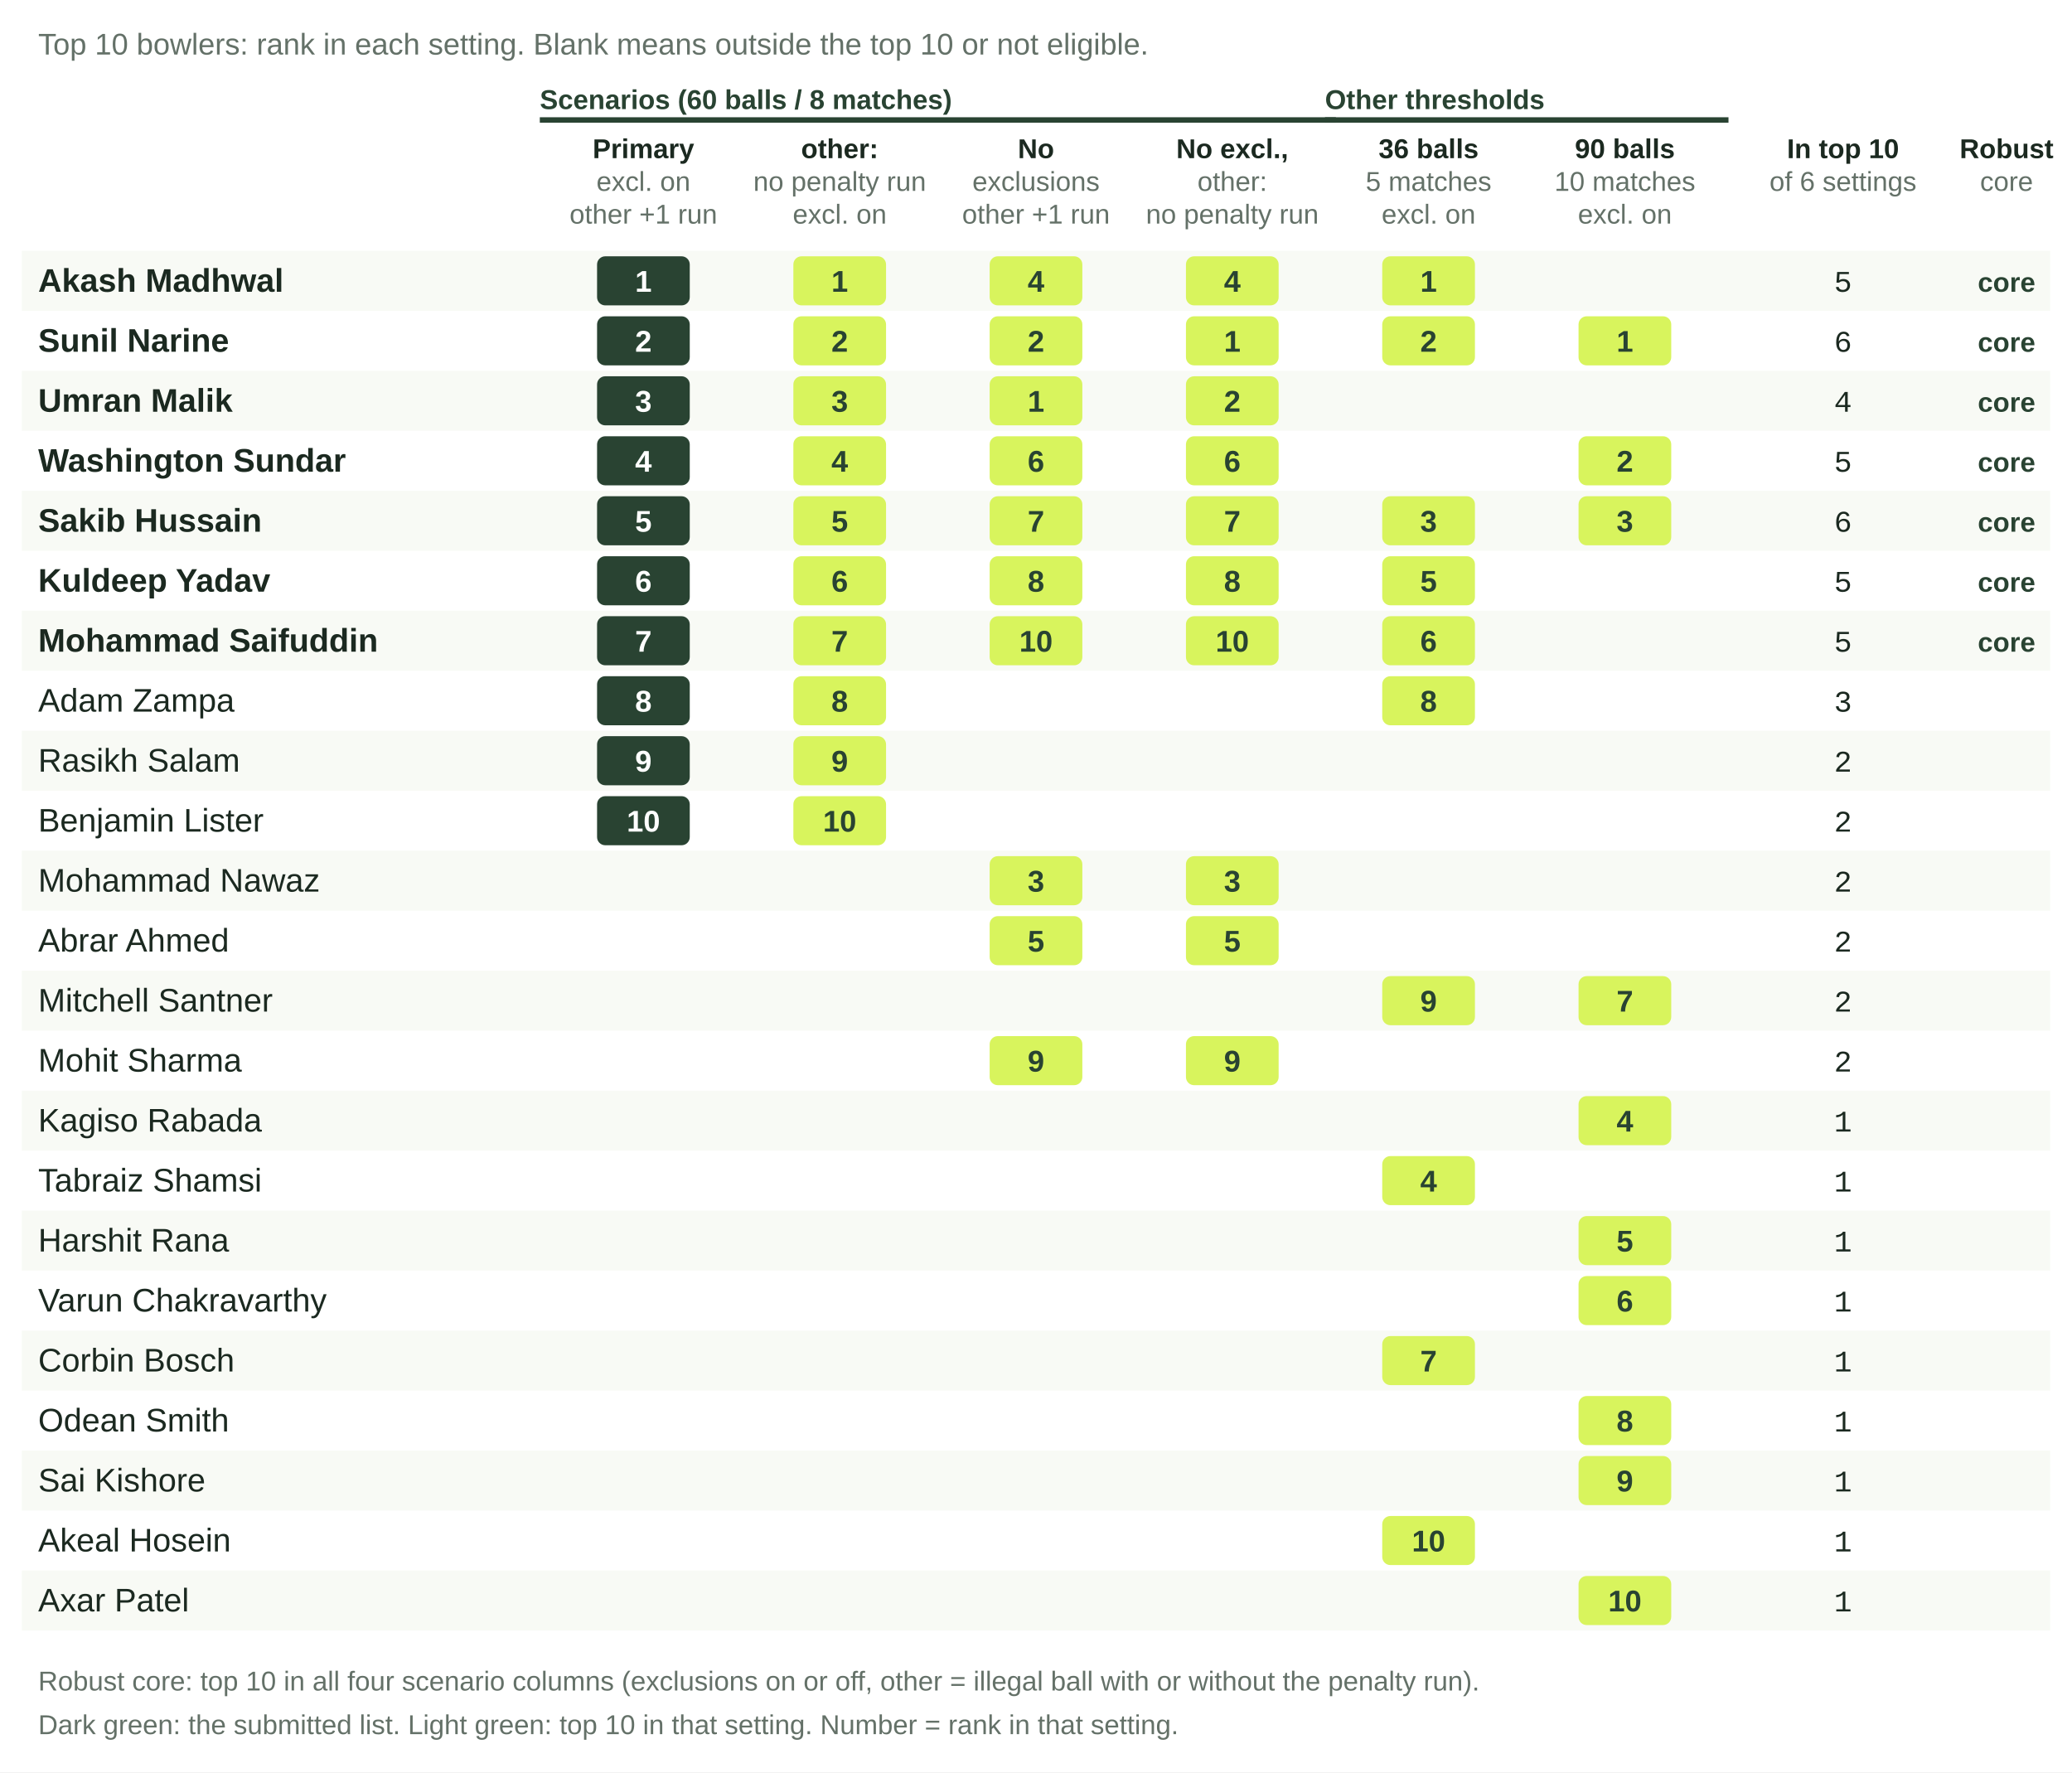
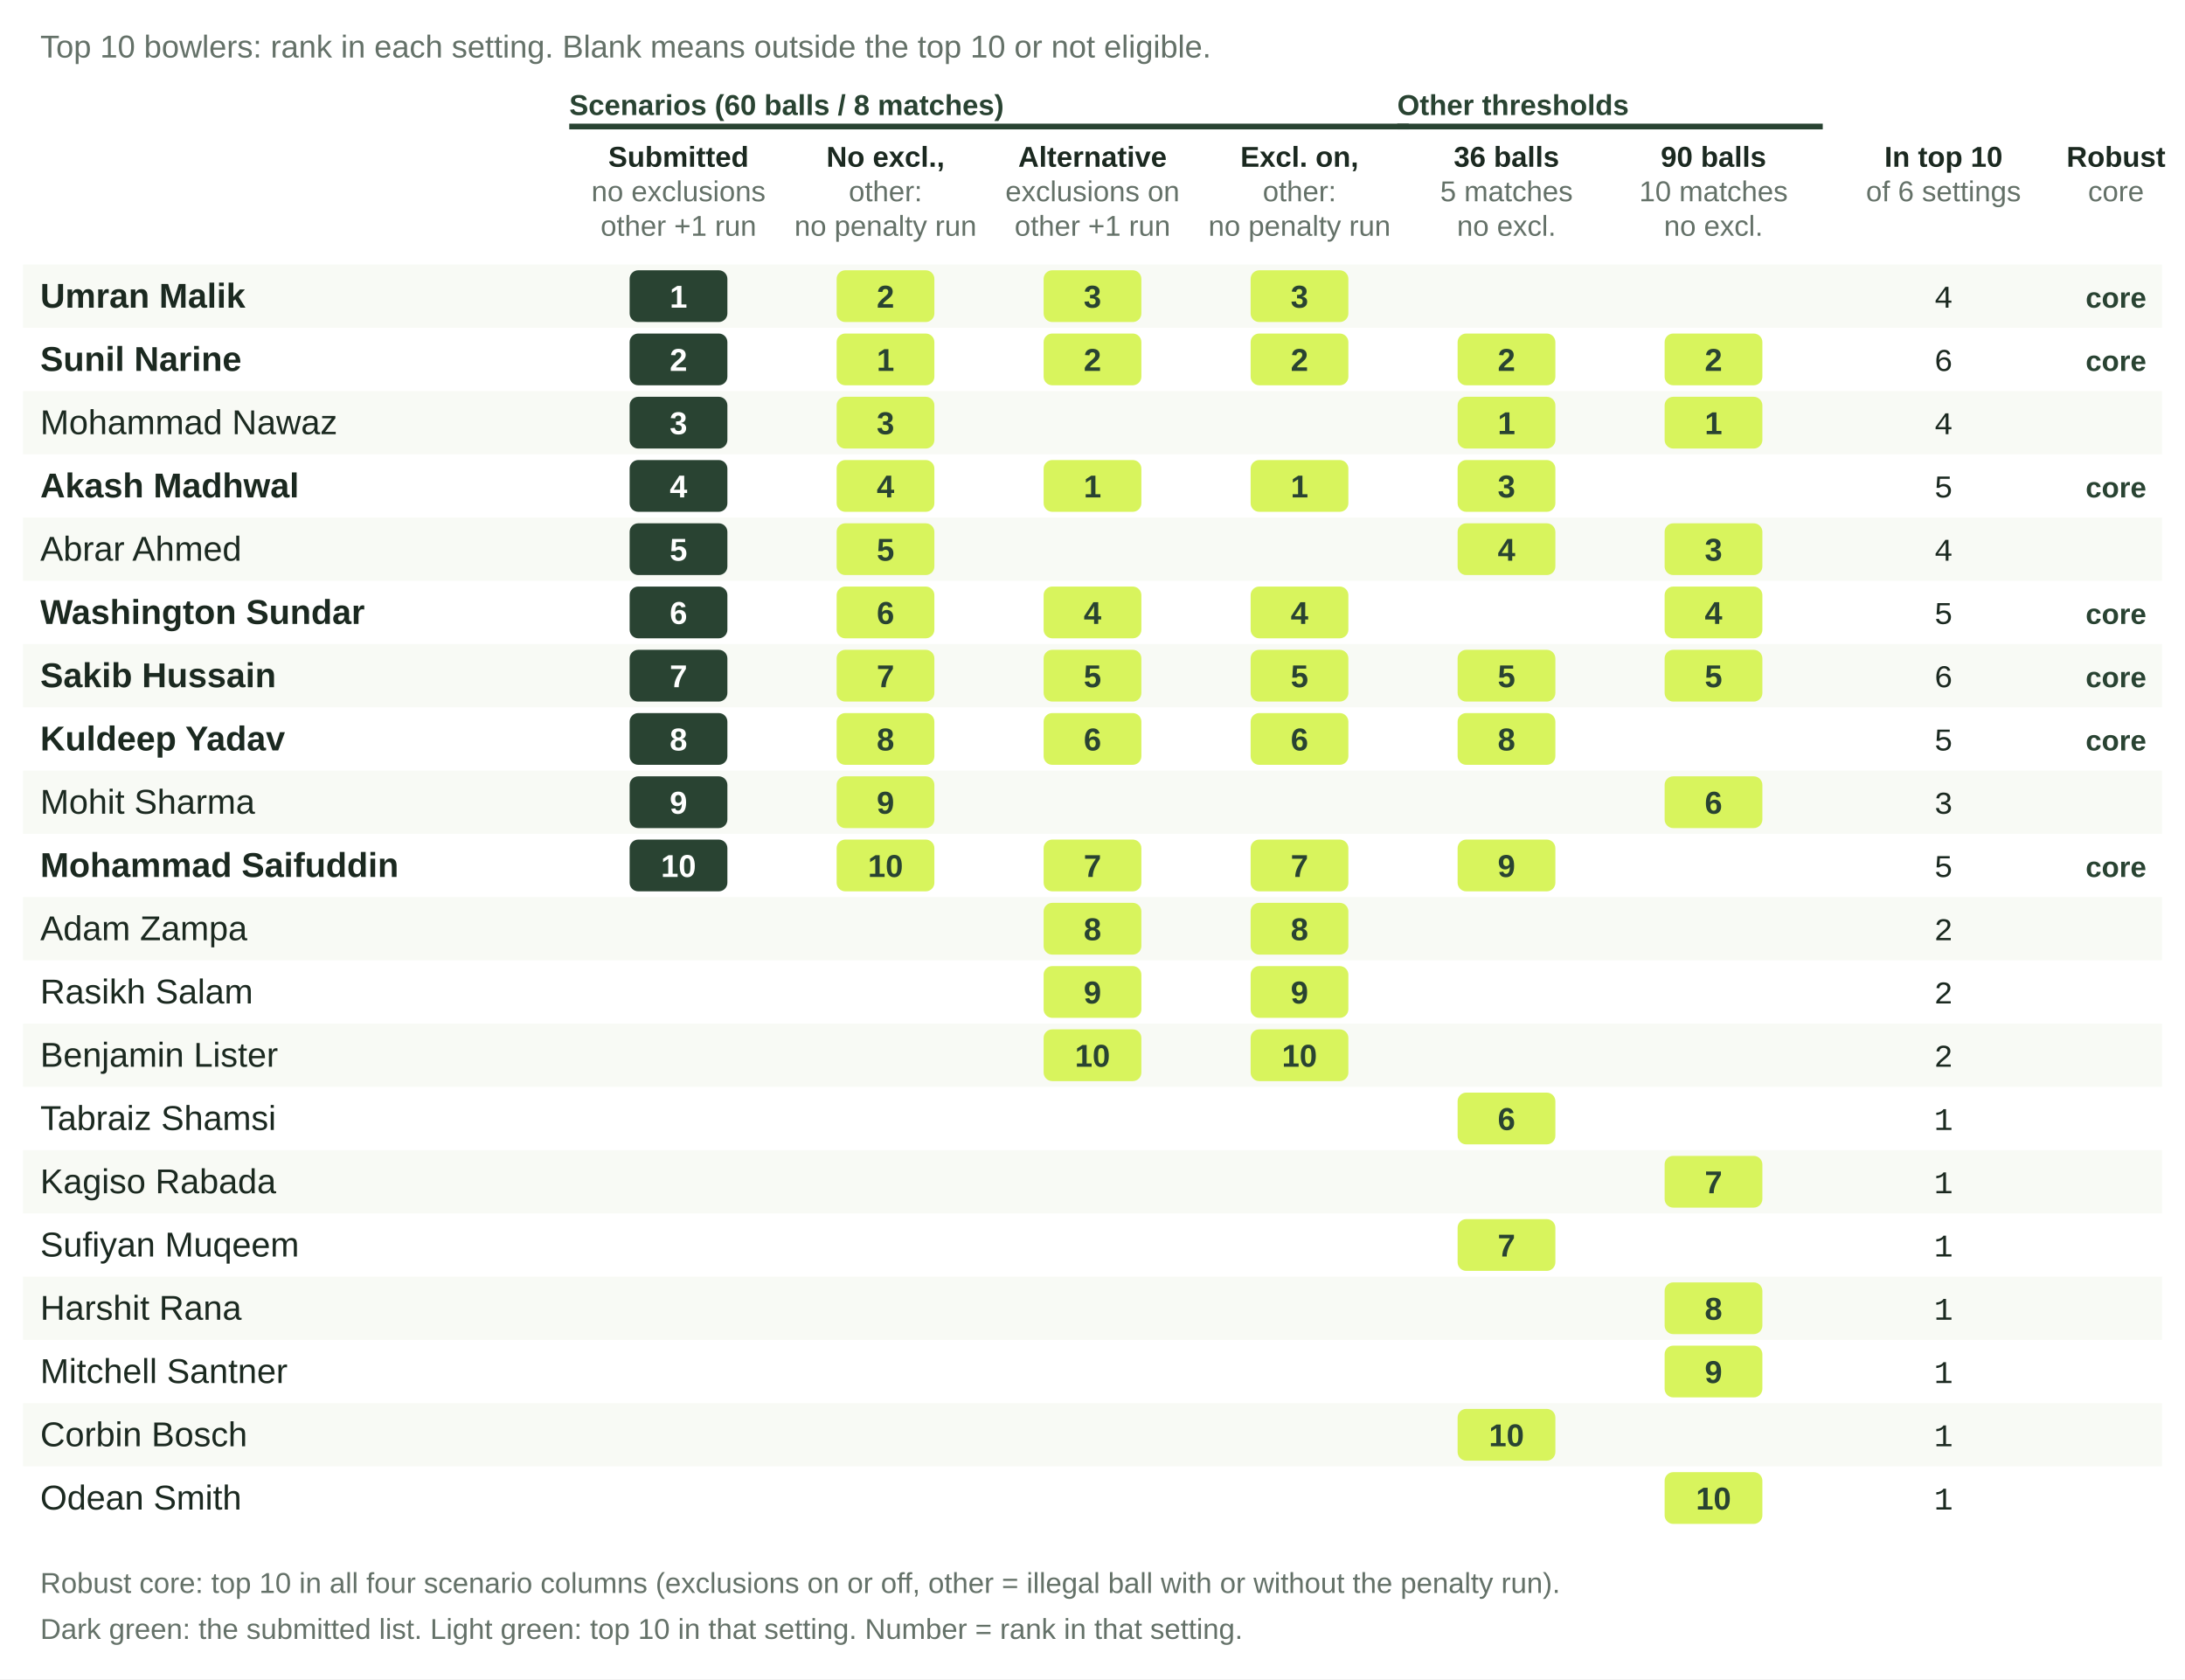
- <svg xmlns="http://www.w3.org/2000/svg" viewBox="0 0 760 650" width="760" height="650" role="img" aria-label="Top-10 membership of bowlers across settings">
-   <rect x="0" y="0" width="760" height="650" fill="#ffffff" />
+ <svg xmlns="http://www.w3.org/2000/svg" viewBox="0 0 760 584" width="760" height="584" role="img" aria-label="Top-10 membership of bowlers across settings">
+   <rect x="0" y="0" width="760" height="584" fill="#ffffff" />
  <text x="14" y="20" font-family="Segoe UI, Arial, sans-serif" font-size="11" font-weight="normal" fill="#647168" text-anchor="start">Top 10 bowlers: rank in each setting. Blank means outside the top 10 or not eligible.</text>
  <text x="198" y="40" font-family="Segoe UI, Arial, sans-serif" font-size="10" font-weight="700" fill="#294332" text-anchor="start">Scenarios (60 balls / 8 matches)</text>
  <line x1="198" y1="44" x2="490" y2="44" stroke="#294332" stroke-width="2" />
  <text x="486" y="40" font-family="Segoe UI, Arial, sans-serif" font-size="10" font-weight="700" fill="#294332" text-anchor="start">Other thresholds</text>
  <line x1="486" y1="44" x2="634" y2="44" stroke="#294332" stroke-width="2" />
-   <text x="236" y="58" font-family="Segoe UI, Arial, sans-serif" font-size="10" font-weight="700" fill="#1b2920" text-anchor="middle">Primary</text>
-   <text x="236" y="70" font-family="Segoe UI, Arial, sans-serif" font-size="10" font-weight="normal" fill="#647168" text-anchor="middle">excl. on</text>
+   <text x="236" y="58" font-family="Segoe UI, Arial, sans-serif" font-size="10" font-weight="700" fill="#1b2920" text-anchor="middle">Submitted</text>
+   <text x="236" y="70" font-family="Segoe UI, Arial, sans-serif" font-size="10" font-weight="normal" fill="#647168" text-anchor="middle">no exclusions</text>
  <text x="236" y="82" font-family="Segoe UI, Arial, sans-serif" font-size="10" font-weight="normal" fill="#647168" text-anchor="middle">other +1 run</text>
-   <text x="308" y="58" font-family="Segoe UI, Arial, sans-serif" font-size="10" font-weight="700" fill="#1b2920" text-anchor="middle">other:</text>
-   <text x="308" y="70" font-family="Segoe UI, Arial, sans-serif" font-size="10" font-weight="normal" fill="#647168" text-anchor="middle">no penalty run</text>
-   <text x="308" y="82" font-family="Segoe UI, Arial, sans-serif" font-size="10" font-weight="normal" fill="#647168" text-anchor="middle">excl. on</text>
-   <text x="380" y="58" font-family="Segoe UI, Arial, sans-serif" font-size="10" font-weight="700" fill="#1b2920" text-anchor="middle">No</text>
-   <text x="380" y="70" font-family="Segoe UI, Arial, sans-serif" font-size="10" font-weight="normal" fill="#647168" text-anchor="middle">exclusions</text>
+   <text x="308" y="58" font-family="Segoe UI, Arial, sans-serif" font-size="10" font-weight="700" fill="#1b2920" text-anchor="middle">No excl.,</text>
+   <text x="308" y="70" font-family="Segoe UI, Arial, sans-serif" font-size="10" font-weight="normal" fill="#647168" text-anchor="middle">other:</text>
+   <text x="308" y="82" font-family="Segoe UI, Arial, sans-serif" font-size="10" font-weight="normal" fill="#647168" text-anchor="middle">no penalty run</text>
+   <text x="380" y="58" font-family="Segoe UI, Arial, sans-serif" font-size="10" font-weight="700" fill="#1b2920" text-anchor="middle">Alternative</text>
+   <text x="380" y="70" font-family="Segoe UI, Arial, sans-serif" font-size="10" font-weight="normal" fill="#647168" text-anchor="middle">exclusions on</text>
  <text x="380" y="82" font-family="Segoe UI, Arial, sans-serif" font-size="10" font-weight="normal" fill="#647168" text-anchor="middle">other +1 run</text>
-   <text x="452" y="58" font-family="Segoe UI, Arial, sans-serif" font-size="10" font-weight="700" fill="#1b2920" text-anchor="middle">No excl.,</text>
+   <text x="452" y="58" font-family="Segoe UI, Arial, sans-serif" font-size="10" font-weight="700" fill="#1b2920" text-anchor="middle">Excl. on,</text>
  <text x="452" y="70" font-family="Segoe UI, Arial, sans-serif" font-size="10" font-weight="normal" fill="#647168" text-anchor="middle">other:</text>
  <text x="452" y="82" font-family="Segoe UI, Arial, sans-serif" font-size="10" font-weight="normal" fill="#647168" text-anchor="middle">no penalty run</text>
  <text x="524" y="58" font-family="Segoe UI, Arial, sans-serif" font-size="10" font-weight="700" fill="#1b2920" text-anchor="middle">36 balls</text>
  <text x="524" y="70" font-family="Segoe UI, Arial, sans-serif" font-size="10" font-weight="normal" fill="#647168" text-anchor="middle">5 matches</text>
-   <text x="524" y="82" font-family="Segoe UI, Arial, sans-serif" font-size="10" font-weight="normal" fill="#647168" text-anchor="middle">excl. on</text>
+   <text x="524" y="82" font-family="Segoe UI, Arial, sans-serif" font-size="10" font-weight="normal" fill="#647168" text-anchor="middle">no excl.</text>
  <text x="596" y="58" font-family="Segoe UI, Arial, sans-serif" font-size="10" font-weight="700" fill="#1b2920" text-anchor="middle">90 balls</text>
  <text x="596" y="70" font-family="Segoe UI, Arial, sans-serif" font-size="10" font-weight="normal" fill="#647168" text-anchor="middle">10 matches</text>
-   <text x="596" y="82" font-family="Segoe UI, Arial, sans-serif" font-size="10" font-weight="normal" fill="#647168" text-anchor="middle">excl. on</text>
+   <text x="596" y="82" font-family="Segoe UI, Arial, sans-serif" font-size="10" font-weight="normal" fill="#647168" text-anchor="middle">no excl.</text>
  <text x="676" y="58" font-family="Segoe UI, Arial, sans-serif" font-size="10" font-weight="700" fill="#1b2920" text-anchor="middle">In top 10</text>
  <text x="676" y="70" font-family="Segoe UI, Arial, sans-serif" font-size="10" font-weight="normal" fill="#647168" text-anchor="middle">of 6 settings</text>
  <text x="736" y="58" font-family="Segoe UI, Arial, sans-serif" font-size="10" font-weight="700" fill="#1b2920" text-anchor="middle">Robust</text>
  <text x="736" y="70" font-family="Segoe UI, Arial, sans-serif" font-size="10" font-weight="normal" fill="#647168" text-anchor="middle">core</text>
-   <g class="row" data-player="Akash Madhwal" data-ranks="1,1,4,4,1,-" data-count="5" data-core="yes">
+   <g class="row" data-player="Umran Malik" data-ranks="1,2,3,3,-,-" data-count="4" data-core="yes">
    <rect x="8" y="92" width="744" height="22" fill="#f8faf5" />
-     <text x="14" y="107" font-family="Segoe UI, Arial, sans-serif" font-size="12" font-weight="700" fill="#1b2920" text-anchor="start">Akash Madhwal</text>
+     <text x="14" y="107" font-family="Segoe UI, Arial, sans-serif" font-size="12" font-weight="700" fill="#1b2920" text-anchor="start">Umran Malik</text>
    <rect x="219" y="94" width="34" height="18" fill="#294332" rx="3" />
    <text x="236" y="107" font-family="Segoe UI, Arial, sans-serif" font-size="11" font-weight="700" fill="#ffffff" text-anchor="middle" class="v-rank">1</text>
    <rect x="291" y="94" width="34" height="18" fill="#d8f45d" rx="3" />
-     <text x="308" y="107" font-family="Segoe UI, Arial, sans-serif" font-size="11" font-weight="700" fill="#294332" text-anchor="middle" class="v-rank">1</text>
+     <text x="308" y="107" font-family="Segoe UI, Arial, sans-serif" font-size="11" font-weight="700" fill="#294332" text-anchor="middle" class="v-rank">2</text>
    <rect x="363" y="94" width="34" height="18" fill="#d8f45d" rx="3" />
-     <text x="380" y="107" font-family="Segoe UI, Arial, sans-serif" font-size="11" font-weight="700" fill="#294332" text-anchor="middle" class="v-rank">4</text>
+     <text x="380" y="107" font-family="Segoe UI, Arial, sans-serif" font-size="11" font-weight="700" fill="#294332" text-anchor="middle" class="v-rank">3</text>
    <rect x="435" y="94" width="34" height="18" fill="#d8f45d" rx="3" />
-     <text x="452" y="107" font-family="Segoe UI, Arial, sans-serif" font-size="11" font-weight="700" fill="#294332" text-anchor="middle" class="v-rank">4</text>
-     <rect x="507" y="94" width="34" height="18" fill="#d8f45d" rx="3" />
-     <text x="524" y="107" font-family="Segoe UI, Arial, sans-serif" font-size="11" font-weight="700" fill="#294332" text-anchor="middle" class="v-rank">1</text>
-     <text x="676" y="107" font-family="Consolas, Courier New, monospace" font-size="11" font-weight="normal" fill="#1b2920" text-anchor="middle">5</text>
+     <text x="452" y="107" font-family="Segoe UI, Arial, sans-serif" font-size="11" font-weight="700" fill="#294332" text-anchor="middle" class="v-rank">3</text>
+     <text x="676" y="107" font-family="Consolas, Courier New, monospace" font-size="11" font-weight="normal" fill="#1b2920" text-anchor="middle">4</text>
    <text x="736" y="107" font-family="Segoe UI, Arial, sans-serif" font-size="10" font-weight="700" fill="#294332" text-anchor="middle">core</text>
  </g>
-   <g class="row" data-player="Sunil Narine" data-ranks="2,2,2,1,2,1" data-count="6" data-core="yes">
+   <g class="row" data-player="Sunil Narine" data-ranks="2,1,2,2,2,2" data-count="6" data-core="yes">
    <text x="14" y="129" font-family="Segoe UI, Arial, sans-serif" font-size="12" font-weight="700" fill="#1b2920" text-anchor="start">Sunil Narine</text>
    <rect x="219" y="116" width="34" height="18" fill="#294332" rx="3" />
    <text x="236" y="129" font-family="Segoe UI, Arial, sans-serif" font-size="11" font-weight="700" fill="#ffffff" text-anchor="middle" class="v-rank">2</text>
    <rect x="291" y="116" width="34" height="18" fill="#d8f45d" rx="3" />
-     <text x="308" y="129" font-family="Segoe UI, Arial, sans-serif" font-size="11" font-weight="700" fill="#294332" text-anchor="middle" class="v-rank">2</text>
+     <text x="308" y="129" font-family="Segoe UI, Arial, sans-serif" font-size="11" font-weight="700" fill="#294332" text-anchor="middle" class="v-rank">1</text>
    <rect x="363" y="116" width="34" height="18" fill="#d8f45d" rx="3" />
    <text x="380" y="129" font-family="Segoe UI, Arial, sans-serif" font-size="11" font-weight="700" fill="#294332" text-anchor="middle" class="v-rank">2</text>
    <rect x="435" y="116" width="34" height="18" fill="#d8f45d" rx="3" />
-     <text x="452" y="129" font-family="Segoe UI, Arial, sans-serif" font-size="11" font-weight="700" fill="#294332" text-anchor="middle" class="v-rank">1</text>
+     <text x="452" y="129" font-family="Segoe UI, Arial, sans-serif" font-size="11" font-weight="700" fill="#294332" text-anchor="middle" class="v-rank">2</text>
    <rect x="507" y="116" width="34" height="18" fill="#d8f45d" rx="3" />
    <text x="524" y="129" font-family="Segoe UI, Arial, sans-serif" font-size="11" font-weight="700" fill="#294332" text-anchor="middle" class="v-rank">2</text>
    <rect x="579" y="116" width="34" height="18" fill="#d8f45d" rx="3" />
-     <text x="596" y="129" font-family="Segoe UI, Arial, sans-serif" font-size="11" font-weight="700" fill="#294332" text-anchor="middle" class="v-rank">1</text>
+     <text x="596" y="129" font-family="Segoe UI, Arial, sans-serif" font-size="11" font-weight="700" fill="#294332" text-anchor="middle" class="v-rank">2</text>
    <text x="676" y="129" font-family="Consolas, Courier New, monospace" font-size="11" font-weight="normal" fill="#1b2920" text-anchor="middle">6</text>
    <text x="736" y="129" font-family="Segoe UI, Arial, sans-serif" font-size="10" font-weight="700" fill="#294332" text-anchor="middle">core</text>
  </g>
-   <g class="row" data-player="Umran Malik" data-ranks="3,3,1,2,-,-" data-count="4" data-core="yes">
+   <g class="row" data-player="Mohammad Nawaz" data-ranks="3,3,-,-,1,1" data-count="4" data-core="no">
    <rect x="8" y="136" width="744" height="22" fill="#f8faf5" />
-     <text x="14" y="151" font-family="Segoe UI, Arial, sans-serif" font-size="12" font-weight="700" fill="#1b2920" text-anchor="start">Umran Malik</text>
+     <text x="14" y="151" font-family="Segoe UI, Arial, sans-serif" font-size="12" font-weight="normal" fill="#1b2920" text-anchor="start">Mohammad Nawaz</text>
    <rect x="219" y="138" width="34" height="18" fill="#294332" rx="3" />
    <text x="236" y="151" font-family="Segoe UI, Arial, sans-serif" font-size="11" font-weight="700" fill="#ffffff" text-anchor="middle" class="v-rank">3</text>
    <rect x="291" y="138" width="34" height="18" fill="#d8f45d" rx="3" />
    <text x="308" y="151" font-family="Segoe UI, Arial, sans-serif" font-size="11" font-weight="700" fill="#294332" text-anchor="middle" class="v-rank">3</text>
-     <rect x="363" y="138" width="34" height="18" fill="#d8f45d" rx="3" />
-     <text x="380" y="151" font-family="Segoe UI, Arial, sans-serif" font-size="11" font-weight="700" fill="#294332" text-anchor="middle" class="v-rank">1</text>
-     <rect x="435" y="138" width="34" height="18" fill="#d8f45d" rx="3" />
-     <text x="452" y="151" font-family="Segoe UI, Arial, sans-serif" font-size="11" font-weight="700" fill="#294332" text-anchor="middle" class="v-rank">2</text>
+     <rect x="507" y="138" width="34" height="18" fill="#d8f45d" rx="3" />
+     <text x="524" y="151" font-family="Segoe UI, Arial, sans-serif" font-size="11" font-weight="700" fill="#294332" text-anchor="middle" class="v-rank">1</text>
+     <rect x="579" y="138" width="34" height="18" fill="#d8f45d" rx="3" />
+     <text x="596" y="151" font-family="Segoe UI, Arial, sans-serif" font-size="11" font-weight="700" fill="#294332" text-anchor="middle" class="v-rank">1</text>
    <text x="676" y="151" font-family="Consolas, Courier New, monospace" font-size="11" font-weight="normal" fill="#1b2920" text-anchor="middle">4</text>
-     <text x="736" y="151" font-family="Segoe UI, Arial, sans-serif" font-size="10" font-weight="700" fill="#294332" text-anchor="middle">core</text>
-   </g>
-   <g class="row" data-player="Washington Sundar" data-ranks="4,4,6,6,-,2" data-count="5" data-core="yes">
-     <text x="14" y="173" font-family="Segoe UI, Arial, sans-serif" font-size="12" font-weight="700" fill="#1b2920" text-anchor="start">Washington Sundar</text>
+   </g>
+   <g class="row" data-player="Akash Madhwal" data-ranks="4,4,1,1,3,-" data-count="5" data-core="yes">
+     <text x="14" y="173" font-family="Segoe UI, Arial, sans-serif" font-size="12" font-weight="700" fill="#1b2920" text-anchor="start">Akash Madhwal</text>
    <rect x="219" y="160" width="34" height="18" fill="#294332" rx="3" />
    <text x="236" y="173" font-family="Segoe UI, Arial, sans-serif" font-size="11" font-weight="700" fill="#ffffff" text-anchor="middle" class="v-rank">4</text>
    <rect x="291" y="160" width="34" height="18" fill="#d8f45d" rx="3" />
    <text x="308" y="173" font-family="Segoe UI, Arial, sans-serif" font-size="11" font-weight="700" fill="#294332" text-anchor="middle" class="v-rank">4</text>
    <rect x="363" y="160" width="34" height="18" fill="#d8f45d" rx="3" />
-     <text x="380" y="173" font-family="Segoe UI, Arial, sans-serif" font-size="11" font-weight="700" fill="#294332" text-anchor="middle" class="v-rank">6</text>
+     <text x="380" y="173" font-family="Segoe UI, Arial, sans-serif" font-size="11" font-weight="700" fill="#294332" text-anchor="middle" class="v-rank">1</text>
    <rect x="435" y="160" width="34" height="18" fill="#d8f45d" rx="3" />
-     <text x="452" y="173" font-family="Segoe UI, Arial, sans-serif" font-size="11" font-weight="700" fill="#294332" text-anchor="middle" class="v-rank">6</text>
-     <rect x="579" y="160" width="34" height="18" fill="#d8f45d" rx="3" />
-     <text x="596" y="173" font-family="Segoe UI, Arial, sans-serif" font-size="11" font-weight="700" fill="#294332" text-anchor="middle" class="v-rank">2</text>
+     <text x="452" y="173" font-family="Segoe UI, Arial, sans-serif" font-size="11" font-weight="700" fill="#294332" text-anchor="middle" class="v-rank">1</text>
+     <rect x="507" y="160" width="34" height="18" fill="#d8f45d" rx="3" />
+     <text x="524" y="173" font-family="Segoe UI, Arial, sans-serif" font-size="11" font-weight="700" fill="#294332" text-anchor="middle" class="v-rank">3</text>
    <text x="676" y="173" font-family="Consolas, Courier New, monospace" font-size="11" font-weight="normal" fill="#1b2920" text-anchor="middle">5</text>
    <text x="736" y="173" font-family="Segoe UI, Arial, sans-serif" font-size="10" font-weight="700" fill="#294332" text-anchor="middle">core</text>
  </g>
-   <g class="row" data-player="Sakib Hussain" data-ranks="5,5,7,7,3,3" data-count="6" data-core="yes">
+   <g class="row" data-player="Abrar Ahmed" data-ranks="5,5,-,-,4,3" data-count="4" data-core="no">
    <rect x="8" y="180" width="744" height="22" fill="#f8faf5" />
-     <text x="14" y="195" font-family="Segoe UI, Arial, sans-serif" font-size="12" font-weight="700" fill="#1b2920" text-anchor="start">Sakib Hussain</text>
+     <text x="14" y="195" font-family="Segoe UI, Arial, sans-serif" font-size="12" font-weight="normal" fill="#1b2920" text-anchor="start">Abrar Ahmed</text>
    <rect x="219" y="182" width="34" height="18" fill="#294332" rx="3" />
    <text x="236" y="195" font-family="Segoe UI, Arial, sans-serif" font-size="11" font-weight="700" fill="#ffffff" text-anchor="middle" class="v-rank">5</text>
    <rect x="291" y="182" width="34" height="18" fill="#d8f45d" rx="3" />
    <text x="308" y="195" font-family="Segoe UI, Arial, sans-serif" font-size="11" font-weight="700" fill="#294332" text-anchor="middle" class="v-rank">5</text>
-     <rect x="363" y="182" width="34" height="18" fill="#d8f45d" rx="3" />
-     <text x="380" y="195" font-family="Segoe UI, Arial, sans-serif" font-size="11" font-weight="700" fill="#294332" text-anchor="middle" class="v-rank">7</text>
-     <rect x="435" y="182" width="34" height="18" fill="#d8f45d" rx="3" />
-     <text x="452" y="195" font-family="Segoe UI, Arial, sans-serif" font-size="11" font-weight="700" fill="#294332" text-anchor="middle" class="v-rank">7</text>
    <rect x="507" y="182" width="34" height="18" fill="#d8f45d" rx="3" />
-     <text x="524" y="195" font-family="Segoe UI, Arial, sans-serif" font-size="11" font-weight="700" fill="#294332" text-anchor="middle" class="v-rank">3</text>
+     <text x="524" y="195" font-family="Segoe UI, Arial, sans-serif" font-size="11" font-weight="700" fill="#294332" text-anchor="middle" class="v-rank">4</text>
    <rect x="579" y="182" width="34" height="18" fill="#d8f45d" rx="3" />
    <text x="596" y="195" font-family="Segoe UI, Arial, sans-serif" font-size="11" font-weight="700" fill="#294332" text-anchor="middle" class="v-rank">3</text>
-     <text x="676" y="195" font-family="Consolas, Courier New, monospace" font-size="11" font-weight="normal" fill="#1b2920" text-anchor="middle">6</text>
-     <text x="736" y="195" font-family="Segoe UI, Arial, sans-serif" font-size="10" font-weight="700" fill="#294332" text-anchor="middle">core</text>
-   </g>
-   <g class="row" data-player="Kuldeep Yadav" data-ranks="6,6,8,8,5,-" data-count="5" data-core="yes">
-     <text x="14" y="217" font-family="Segoe UI, Arial, sans-serif" font-size="12" font-weight="700" fill="#1b2920" text-anchor="start">Kuldeep Yadav</text>
+     <text x="676" y="195" font-family="Consolas, Courier New, monospace" font-size="11" font-weight="normal" fill="#1b2920" text-anchor="middle">4</text>
+   </g>
+   <g class="row" data-player="Washington Sundar" data-ranks="6,6,4,4,-,4" data-count="5" data-core="yes">
+     <text x="14" y="217" font-family="Segoe UI, Arial, sans-serif" font-size="12" font-weight="700" fill="#1b2920" text-anchor="start">Washington Sundar</text>
    <rect x="219" y="204" width="34" height="18" fill="#294332" rx="3" />
    <text x="236" y="217" font-family="Segoe UI, Arial, sans-serif" font-size="11" font-weight="700" fill="#ffffff" text-anchor="middle" class="v-rank">6</text>
    <rect x="291" y="204" width="34" height="18" fill="#d8f45d" rx="3" />
    <text x="308" y="217" font-family="Segoe UI, Arial, sans-serif" font-size="11" font-weight="700" fill="#294332" text-anchor="middle" class="v-rank">6</text>
    <rect x="363" y="204" width="34" height="18" fill="#d8f45d" rx="3" />
-     <text x="380" y="217" font-family="Segoe UI, Arial, sans-serif" font-size="11" font-weight="700" fill="#294332" text-anchor="middle" class="v-rank">8</text>
+     <text x="380" y="217" font-family="Segoe UI, Arial, sans-serif" font-size="11" font-weight="700" fill="#294332" text-anchor="middle" class="v-rank">4</text>
    <rect x="435" y="204" width="34" height="18" fill="#d8f45d" rx="3" />
-     <text x="452" y="217" font-family="Segoe UI, Arial, sans-serif" font-size="11" font-weight="700" fill="#294332" text-anchor="middle" class="v-rank">8</text>
-     <rect x="507" y="204" width="34" height="18" fill="#d8f45d" rx="3" />
-     <text x="524" y="217" font-family="Segoe UI, Arial, sans-serif" font-size="11" font-weight="700" fill="#294332" text-anchor="middle" class="v-rank">5</text>
+     <text x="452" y="217" font-family="Segoe UI, Arial, sans-serif" font-size="11" font-weight="700" fill="#294332" text-anchor="middle" class="v-rank">4</text>
+     <rect x="579" y="204" width="34" height="18" fill="#d8f45d" rx="3" />
+     <text x="596" y="217" font-family="Segoe UI, Arial, sans-serif" font-size="11" font-weight="700" fill="#294332" text-anchor="middle" class="v-rank">4</text>
    <text x="676" y="217" font-family="Consolas, Courier New, monospace" font-size="11" font-weight="normal" fill="#1b2920" text-anchor="middle">5</text>
    <text x="736" y="217" font-family="Segoe UI, Arial, sans-serif" font-size="10" font-weight="700" fill="#294332" text-anchor="middle">core</text>
  </g>
-   <g class="row" data-player="Mohammad Saifuddin" data-ranks="7,7,10,10,6,-" data-count="5" data-core="yes">
+   <g class="row" data-player="Sakib Hussain" data-ranks="7,7,5,5,5,5" data-count="6" data-core="yes">
    <rect x="8" y="224" width="744" height="22" fill="#f8faf5" />
-     <text x="14" y="239" font-family="Segoe UI, Arial, sans-serif" font-size="12" font-weight="700" fill="#1b2920" text-anchor="start">Mohammad Saifuddin</text>
+     <text x="14" y="239" font-family="Segoe UI, Arial, sans-serif" font-size="12" font-weight="700" fill="#1b2920" text-anchor="start">Sakib Hussain</text>
    <rect x="219" y="226" width="34" height="18" fill="#294332" rx="3" />
    <text x="236" y="239" font-family="Segoe UI, Arial, sans-serif" font-size="11" font-weight="700" fill="#ffffff" text-anchor="middle" class="v-rank">7</text>
    <rect x="291" y="226" width="34" height="18" fill="#d8f45d" rx="3" />
    <text x="308" y="239" font-family="Segoe UI, Arial, sans-serif" font-size="11" font-weight="700" fill="#294332" text-anchor="middle" class="v-rank">7</text>
    <rect x="363" y="226" width="34" height="18" fill="#d8f45d" rx="3" />
-     <text x="380" y="239" font-family="Segoe UI, Arial, sans-serif" font-size="11" font-weight="700" fill="#294332" text-anchor="middle" class="v-rank">10</text>
+     <text x="380" y="239" font-family="Segoe UI, Arial, sans-serif" font-size="11" font-weight="700" fill="#294332" text-anchor="middle" class="v-rank">5</text>
    <rect x="435" y="226" width="34" height="18" fill="#d8f45d" rx="3" />
-     <text x="452" y="239" font-family="Segoe UI, Arial, sans-serif" font-size="11" font-weight="700" fill="#294332" text-anchor="middle" class="v-rank">10</text>
+     <text x="452" y="239" font-family="Segoe UI, Arial, sans-serif" font-size="11" font-weight="700" fill="#294332" text-anchor="middle" class="v-rank">5</text>
    <rect x="507" y="226" width="34" height="18" fill="#d8f45d" rx="3" />
-     <text x="524" y="239" font-family="Segoe UI, Arial, sans-serif" font-size="11" font-weight="700" fill="#294332" text-anchor="middle" class="v-rank">6</text>
-     <text x="676" y="239" font-family="Consolas, Courier New, monospace" font-size="11" font-weight="normal" fill="#1b2920" text-anchor="middle">5</text>
+     <text x="524" y="239" font-family="Segoe UI, Arial, sans-serif" font-size="11" font-weight="700" fill="#294332" text-anchor="middle" class="v-rank">5</text>
+     <rect x="579" y="226" width="34" height="18" fill="#d8f45d" rx="3" />
+     <text x="596" y="239" font-family="Segoe UI, Arial, sans-serif" font-size="11" font-weight="700" fill="#294332" text-anchor="middle" class="v-rank">5</text>
+     <text x="676" y="239" font-family="Consolas, Courier New, monospace" font-size="11" font-weight="normal" fill="#1b2920" text-anchor="middle">6</text>
    <text x="736" y="239" font-family="Segoe UI, Arial, sans-serif" font-size="10" font-weight="700" fill="#294332" text-anchor="middle">core</text>
  </g>
-   <g class="row" data-player="Adam Zampa" data-ranks="8,8,-,-,8,-" data-count="3" data-core="no">
-     <text x="14" y="261" font-family="Segoe UI, Arial, sans-serif" font-size="12" font-weight="normal" fill="#1b2920" text-anchor="start">Adam Zampa</text>
+   <g class="row" data-player="Kuldeep Yadav" data-ranks="8,8,6,6,8,-" data-count="5" data-core="yes">
+     <text x="14" y="261" font-family="Segoe UI, Arial, sans-serif" font-size="12" font-weight="700" fill="#1b2920" text-anchor="start">Kuldeep Yadav</text>
    <rect x="219" y="248" width="34" height="18" fill="#294332" rx="3" />
    <text x="236" y="261" font-family="Segoe UI, Arial, sans-serif" font-size="11" font-weight="700" fill="#ffffff" text-anchor="middle" class="v-rank">8</text>
    <rect x="291" y="248" width="34" height="18" fill="#d8f45d" rx="3" />
    <text x="308" y="261" font-family="Segoe UI, Arial, sans-serif" font-size="11" font-weight="700" fill="#294332" text-anchor="middle" class="v-rank">8</text>
+     <rect x="363" y="248" width="34" height="18" fill="#d8f45d" rx="3" />
+     <text x="380" y="261" font-family="Segoe UI, Arial, sans-serif" font-size="11" font-weight="700" fill="#294332" text-anchor="middle" class="v-rank">6</text>
+     <rect x="435" y="248" width="34" height="18" fill="#d8f45d" rx="3" />
+     <text x="452" y="261" font-family="Segoe UI, Arial, sans-serif" font-size="11" font-weight="700" fill="#294332" text-anchor="middle" class="v-rank">6</text>
    <rect x="507" y="248" width="34" height="18" fill="#d8f45d" rx="3" />
    <text x="524" y="261" font-family="Segoe UI, Arial, sans-serif" font-size="11" font-weight="700" fill="#294332" text-anchor="middle" class="v-rank">8</text>
-     <text x="676" y="261" font-family="Consolas, Courier New, monospace" font-size="11" font-weight="normal" fill="#1b2920" text-anchor="middle">3</text>
-   </g>
-   <g class="row" data-player="Rasikh Salam" data-ranks="9,9,-,-,-,-" data-count="2" data-core="no">
+     <text x="676" y="261" font-family="Consolas, Courier New, monospace" font-size="11" font-weight="normal" fill="#1b2920" text-anchor="middle">5</text>
+     <text x="736" y="261" font-family="Segoe UI, Arial, sans-serif" font-size="10" font-weight="700" fill="#294332" text-anchor="middle">core</text>
+   </g>
+   <g class="row" data-player="Mohit Sharma" data-ranks="9,9,-,-,-,6" data-count="3" data-core="no">
    <rect x="8" y="268" width="744" height="22" fill="#f8faf5" />
-     <text x="14" y="283" font-family="Segoe UI, Arial, sans-serif" font-size="12" font-weight="normal" fill="#1b2920" text-anchor="start">Rasikh Salam</text>
+     <text x="14" y="283" font-family="Segoe UI, Arial, sans-serif" font-size="12" font-weight="normal" fill="#1b2920" text-anchor="start">Mohit Sharma</text>
    <rect x="219" y="270" width="34" height="18" fill="#294332" rx="3" />
    <text x="236" y="283" font-family="Segoe UI, Arial, sans-serif" font-size="11" font-weight="700" fill="#ffffff" text-anchor="middle" class="v-rank">9</text>
    <rect x="291" y="270" width="34" height="18" fill="#d8f45d" rx="3" />
    <text x="308" y="283" font-family="Segoe UI, Arial, sans-serif" font-size="11" font-weight="700" fill="#294332" text-anchor="middle" class="v-rank">9</text>
-     <text x="676" y="283" font-family="Consolas, Courier New, monospace" font-size="11" font-weight="normal" fill="#1b2920" text-anchor="middle">2</text>
-   </g>
-   <g class="row" data-player="Benjamin Lister" data-ranks="10,10,-,-,-,-" data-count="2" data-core="no">
-     <text x="14" y="305" font-family="Segoe UI, Arial, sans-serif" font-size="12" font-weight="normal" fill="#1b2920" text-anchor="start">Benjamin Lister</text>
+     <rect x="579" y="270" width="34" height="18" fill="#d8f45d" rx="3" />
+     <text x="596" y="283" font-family="Segoe UI, Arial, sans-serif" font-size="11" font-weight="700" fill="#294332" text-anchor="middle" class="v-rank">6</text>
+     <text x="676" y="283" font-family="Consolas, Courier New, monospace" font-size="11" font-weight="normal" fill="#1b2920" text-anchor="middle">3</text>
+   </g>
+   <g class="row" data-player="Mohammad Saifuddin" data-ranks="10,10,7,7,9,-" data-count="5" data-core="yes">
+     <text x="14" y="305" font-family="Segoe UI, Arial, sans-serif" font-size="12" font-weight="700" fill="#1b2920" text-anchor="start">Mohammad Saifuddin</text>
    <rect x="219" y="292" width="34" height="18" fill="#294332" rx="3" />
    <text x="236" y="305" font-family="Segoe UI, Arial, sans-serif" font-size="11" font-weight="700" fill="#ffffff" text-anchor="middle" class="v-rank">10</text>
    <rect x="291" y="292" width="34" height="18" fill="#d8f45d" rx="3" />
    <text x="308" y="305" font-family="Segoe UI, Arial, sans-serif" font-size="11" font-weight="700" fill="#294332" text-anchor="middle" class="v-rank">10</text>
-     <text x="676" y="305" font-family="Consolas, Courier New, monospace" font-size="11" font-weight="normal" fill="#1b2920" text-anchor="middle">2</text>
-   </g>
-   <g class="row" data-player="Mohammad Nawaz" data-ranks="-,-,3,3,-,-" data-count="2" data-core="no">
+     <rect x="363" y="292" width="34" height="18" fill="#d8f45d" rx="3" />
+     <text x="380" y="305" font-family="Segoe UI, Arial, sans-serif" font-size="11" font-weight="700" fill="#294332" text-anchor="middle" class="v-rank">7</text>
+     <rect x="435" y="292" width="34" height="18" fill="#d8f45d" rx="3" />
+     <text x="452" y="305" font-family="Segoe UI, Arial, sans-serif" font-size="11" font-weight="700" fill="#294332" text-anchor="middle" class="v-rank">7</text>
+     <rect x="507" y="292" width="34" height="18" fill="#d8f45d" rx="3" />
+     <text x="524" y="305" font-family="Segoe UI, Arial, sans-serif" font-size="11" font-weight="700" fill="#294332" text-anchor="middle" class="v-rank">9</text>
+     <text x="676" y="305" font-family="Consolas, Courier New, monospace" font-size="11" font-weight="normal" fill="#1b2920" text-anchor="middle">5</text>
+     <text x="736" y="305" font-family="Segoe UI, Arial, sans-serif" font-size="10" font-weight="700" fill="#294332" text-anchor="middle">core</text>
+   </g>
+   <g class="row" data-player="Adam Zampa" data-ranks="-,-,8,8,-,-" data-count="2" data-core="no">
    <rect x="8" y="312" width="744" height="22" fill="#f8faf5" />
-     <text x="14" y="327" font-family="Segoe UI, Arial, sans-serif" font-size="12" font-weight="normal" fill="#1b2920" text-anchor="start">Mohammad Nawaz</text>
+     <text x="14" y="327" font-family="Segoe UI, Arial, sans-serif" font-size="12" font-weight="normal" fill="#1b2920" text-anchor="start">Adam Zampa</text>
    <rect x="363" y="314" width="34" height="18" fill="#d8f45d" rx="3" />
-     <text x="380" y="327" font-family="Segoe UI, Arial, sans-serif" font-size="11" font-weight="700" fill="#294332" text-anchor="middle" class="v-rank">3</text>
+     <text x="380" y="327" font-family="Segoe UI, Arial, sans-serif" font-size="11" font-weight="700" fill="#294332" text-anchor="middle" class="v-rank">8</text>
    <rect x="435" y="314" width="34" height="18" fill="#d8f45d" rx="3" />
-     <text x="452" y="327" font-family="Segoe UI, Arial, sans-serif" font-size="11" font-weight="700" fill="#294332" text-anchor="middle" class="v-rank">3</text>
+     <text x="452" y="327" font-family="Segoe UI, Arial, sans-serif" font-size="11" font-weight="700" fill="#294332" text-anchor="middle" class="v-rank">8</text>
    <text x="676" y="327" font-family="Consolas, Courier New, monospace" font-size="11" font-weight="normal" fill="#1b2920" text-anchor="middle">2</text>
  </g>
-   <g class="row" data-player="Abrar Ahmed" data-ranks="-,-,5,5,-,-" data-count="2" data-core="no">
-     <text x="14" y="349" font-family="Segoe UI, Arial, sans-serif" font-size="12" font-weight="normal" fill="#1b2920" text-anchor="start">Abrar Ahmed</text>
+   <g class="row" data-player="Rasikh Salam" data-ranks="-,-,9,9,-,-" data-count="2" data-core="no">
+     <text x="14" y="349" font-family="Segoe UI, Arial, sans-serif" font-size="12" font-weight="normal" fill="#1b2920" text-anchor="start">Rasikh Salam</text>
    <rect x="363" y="336" width="34" height="18" fill="#d8f45d" rx="3" />
-     <text x="380" y="349" font-family="Segoe UI, Arial, sans-serif" font-size="11" font-weight="700" fill="#294332" text-anchor="middle" class="v-rank">5</text>
+     <text x="380" y="349" font-family="Segoe UI, Arial, sans-serif" font-size="11" font-weight="700" fill="#294332" text-anchor="middle" class="v-rank">9</text>
    <rect x="435" y="336" width="34" height="18" fill="#d8f45d" rx="3" />
-     <text x="452" y="349" font-family="Segoe UI, Arial, sans-serif" font-size="11" font-weight="700" fill="#294332" text-anchor="middle" class="v-rank">5</text>
+     <text x="452" y="349" font-family="Segoe UI, Arial, sans-serif" font-size="11" font-weight="700" fill="#294332" text-anchor="middle" class="v-rank">9</text>
    <text x="676" y="349" font-family="Consolas, Courier New, monospace" font-size="11" font-weight="normal" fill="#1b2920" text-anchor="middle">2</text>
  </g>
-   <g class="row" data-player="Mitchell Santner" data-ranks="-,-,-,-,9,7" data-count="2" data-core="no">
+   <g class="row" data-player="Benjamin Lister" data-ranks="-,-,10,10,-,-" data-count="2" data-core="no">
    <rect x="8" y="356" width="744" height="22" fill="#f8faf5" />
-     <text x="14" y="371" font-family="Segoe UI, Arial, sans-serif" font-size="12" font-weight="normal" fill="#1b2920" text-anchor="start">Mitchell Santner</text>
-     <rect x="507" y="358" width="34" height="18" fill="#d8f45d" rx="3" />
-     <text x="524" y="371" font-family="Segoe UI, Arial, sans-serif" font-size="11" font-weight="700" fill="#294332" text-anchor="middle" class="v-rank">9</text>
-     <rect x="579" y="358" width="34" height="18" fill="#d8f45d" rx="3" />
-     <text x="596" y="371" font-family="Segoe UI, Arial, sans-serif" font-size="11" font-weight="700" fill="#294332" text-anchor="middle" class="v-rank">7</text>
+     <text x="14" y="371" font-family="Segoe UI, Arial, sans-serif" font-size="12" font-weight="normal" fill="#1b2920" text-anchor="start">Benjamin Lister</text>
+     <rect x="363" y="358" width="34" height="18" fill="#d8f45d" rx="3" />
+     <text x="380" y="371" font-family="Segoe UI, Arial, sans-serif" font-size="11" font-weight="700" fill="#294332" text-anchor="middle" class="v-rank">10</text>
+     <rect x="435" y="358" width="34" height="18" fill="#d8f45d" rx="3" />
+     <text x="452" y="371" font-family="Segoe UI, Arial, sans-serif" font-size="11" font-weight="700" fill="#294332" text-anchor="middle" class="v-rank">10</text>
    <text x="676" y="371" font-family="Consolas, Courier New, monospace" font-size="11" font-weight="normal" fill="#1b2920" text-anchor="middle">2</text>
  </g>
-   <g class="row" data-player="Mohit Sharma" data-ranks="-,-,9,9,-,-" data-count="2" data-core="no">
-     <text x="14" y="393" font-family="Segoe UI, Arial, sans-serif" font-size="12" font-weight="normal" fill="#1b2920" text-anchor="start">Mohit Sharma</text>
-     <rect x="363" y="380" width="34" height="18" fill="#d8f45d" rx="3" />
-     <text x="380" y="393" font-family="Segoe UI, Arial, sans-serif" font-size="11" font-weight="700" fill="#294332" text-anchor="middle" class="v-rank">9</text>
-     <rect x="435" y="380" width="34" height="18" fill="#d8f45d" rx="3" />
-     <text x="452" y="393" font-family="Segoe UI, Arial, sans-serif" font-size="11" font-weight="700" fill="#294332" text-anchor="middle" class="v-rank">9</text>
-     <text x="676" y="393" font-family="Consolas, Courier New, monospace" font-size="11" font-weight="normal" fill="#1b2920" text-anchor="middle">2</text>
-   </g>
-   <g class="row" data-player="Kagiso Rabada" data-ranks="-,-,-,-,-,4" data-count="1" data-core="no">
+   <g class="row" data-player="Tabraiz Shamsi" data-ranks="-,-,-,-,6,-" data-count="1" data-core="no">
+     <text x="14" y="393" font-family="Segoe UI, Arial, sans-serif" font-size="12" font-weight="normal" fill="#1b2920" text-anchor="start">Tabraiz Shamsi</text>
+     <rect x="507" y="380" width="34" height="18" fill="#d8f45d" rx="3" />
+     <text x="524" y="393" font-family="Segoe UI, Arial, sans-serif" font-size="11" font-weight="700" fill="#294332" text-anchor="middle" class="v-rank">6</text>
+     <text x="676" y="393" font-family="Consolas, Courier New, monospace" font-size="11" font-weight="normal" fill="#1b2920" text-anchor="middle">1</text>
+   </g>
+   <g class="row" data-player="Kagiso Rabada" data-ranks="-,-,-,-,-,7" data-count="1" data-core="no">
    <rect x="8" y="400" width="744" height="22" fill="#f8faf5" />
    <text x="14" y="415" font-family="Segoe UI, Arial, sans-serif" font-size="12" font-weight="normal" fill="#1b2920" text-anchor="start">Kagiso Rabada</text>
    <rect x="579" y="402" width="34" height="18" fill="#d8f45d" rx="3" />
-     <text x="596" y="415" font-family="Segoe UI, Arial, sans-serif" font-size="11" font-weight="700" fill="#294332" text-anchor="middle" class="v-rank">4</text>
+     <text x="596" y="415" font-family="Segoe UI, Arial, sans-serif" font-size="11" font-weight="700" fill="#294332" text-anchor="middle" class="v-rank">7</text>
    <text x="676" y="415" font-family="Consolas, Courier New, monospace" font-size="11" font-weight="normal" fill="#1b2920" text-anchor="middle">1</text>
  </g>
-   <g class="row" data-player="Tabraiz Shamsi" data-ranks="-,-,-,-,4,-" data-count="1" data-core="no">
-     <text x="14" y="437" font-family="Segoe UI, Arial, sans-serif" font-size="12" font-weight="normal" fill="#1b2920" text-anchor="start">Tabraiz Shamsi</text>
+   <g class="row" data-player="Sufiyan Muqeem" data-ranks="-,-,-,-,7,-" data-count="1" data-core="no">
+     <text x="14" y="437" font-family="Segoe UI, Arial, sans-serif" font-size="12" font-weight="normal" fill="#1b2920" text-anchor="start">Sufiyan Muqeem</text>
    <rect x="507" y="424" width="34" height="18" fill="#d8f45d" rx="3" />
-     <text x="524" y="437" font-family="Segoe UI, Arial, sans-serif" font-size="11" font-weight="700" fill="#294332" text-anchor="middle" class="v-rank">4</text>
+     <text x="524" y="437" font-family="Segoe UI, Arial, sans-serif" font-size="11" font-weight="700" fill="#294332" text-anchor="middle" class="v-rank">7</text>
    <text x="676" y="437" font-family="Consolas, Courier New, monospace" font-size="11" font-weight="normal" fill="#1b2920" text-anchor="middle">1</text>
  </g>
-   <g class="row" data-player="Harshit Rana" data-ranks="-,-,-,-,-,5" data-count="1" data-core="no">
+   <g class="row" data-player="Harshit Rana" data-ranks="-,-,-,-,-,8" data-count="1" data-core="no">
    <rect x="8" y="444" width="744" height="22" fill="#f8faf5" />
    <text x="14" y="459" font-family="Segoe UI, Arial, sans-serif" font-size="12" font-weight="normal" fill="#1b2920" text-anchor="start">Harshit Rana</text>
    <rect x="579" y="446" width="34" height="18" fill="#d8f45d" rx="3" />
-     <text x="596" y="459" font-family="Segoe UI, Arial, sans-serif" font-size="11" font-weight="700" fill="#294332" text-anchor="middle" class="v-rank">5</text>
+     <text x="596" y="459" font-family="Segoe UI, Arial, sans-serif" font-size="11" font-weight="700" fill="#294332" text-anchor="middle" class="v-rank">8</text>
    <text x="676" y="459" font-family="Consolas, Courier New, monospace" font-size="11" font-weight="normal" fill="#1b2920" text-anchor="middle">1</text>
  </g>
-   <g class="row" data-player="Varun Chakravarthy" data-ranks="-,-,-,-,-,6" data-count="1" data-core="no">
-     <text x="14" y="481" font-family="Segoe UI, Arial, sans-serif" font-size="12" font-weight="normal" fill="#1b2920" text-anchor="start">Varun Chakravarthy</text>
+   <g class="row" data-player="Mitchell Santner" data-ranks="-,-,-,-,-,9" data-count="1" data-core="no">
+     <text x="14" y="481" font-family="Segoe UI, Arial, sans-serif" font-size="12" font-weight="normal" fill="#1b2920" text-anchor="start">Mitchell Santner</text>
    <rect x="579" y="468" width="34" height="18" fill="#d8f45d" rx="3" />
-     <text x="596" y="481" font-family="Segoe UI, Arial, sans-serif" font-size="11" font-weight="700" fill="#294332" text-anchor="middle" class="v-rank">6</text>
+     <text x="596" y="481" font-family="Segoe UI, Arial, sans-serif" font-size="11" font-weight="700" fill="#294332" text-anchor="middle" class="v-rank">9</text>
    <text x="676" y="481" font-family="Consolas, Courier New, monospace" font-size="11" font-weight="normal" fill="#1b2920" text-anchor="middle">1</text>
  </g>
-   <g class="row" data-player="Corbin Bosch" data-ranks="-,-,-,-,7,-" data-count="1" data-core="no">
+   <g class="row" data-player="Corbin Bosch" data-ranks="-,-,-,-,10,-" data-count="1" data-core="no">
    <rect x="8" y="488" width="744" height="22" fill="#f8faf5" />
    <text x="14" y="503" font-family="Segoe UI, Arial, sans-serif" font-size="12" font-weight="normal" fill="#1b2920" text-anchor="start">Corbin Bosch</text>
    <rect x="507" y="490" width="34" height="18" fill="#d8f45d" rx="3" />
-     <text x="524" y="503" font-family="Segoe UI, Arial, sans-serif" font-size="11" font-weight="700" fill="#294332" text-anchor="middle" class="v-rank">7</text>
+     <text x="524" y="503" font-family="Segoe UI, Arial, sans-serif" font-size="11" font-weight="700" fill="#294332" text-anchor="middle" class="v-rank">10</text>
    <text x="676" y="503" font-family="Consolas, Courier New, monospace" font-size="11" font-weight="normal" fill="#1b2920" text-anchor="middle">1</text>
  </g>
-   <g class="row" data-player="Odean Smith" data-ranks="-,-,-,-,-,8" data-count="1" data-core="no">
+   <g class="row" data-player="Odean Smith" data-ranks="-,-,-,-,-,10" data-count="1" data-core="no">
    <text x="14" y="525" font-family="Segoe UI, Arial, sans-serif" font-size="12" font-weight="normal" fill="#1b2920" text-anchor="start">Odean Smith</text>
    <rect x="579" y="512" width="34" height="18" fill="#d8f45d" rx="3" />
-     <text x="596" y="525" font-family="Segoe UI, Arial, sans-serif" font-size="11" font-weight="700" fill="#294332" text-anchor="middle" class="v-rank">8</text>
+     <text x="596" y="525" font-family="Segoe UI, Arial, sans-serif" font-size="11" font-weight="700" fill="#294332" text-anchor="middle" class="v-rank">10</text>
    <text x="676" y="525" font-family="Consolas, Courier New, monospace" font-size="11" font-weight="normal" fill="#1b2920" text-anchor="middle">1</text>
  </g>
-   <g class="row" data-player="Sai Kishore" data-ranks="-,-,-,-,-,9" data-count="1" data-core="no">
-     <rect x="8" y="532" width="744" height="22" fill="#f8faf5" />
-     <text x="14" y="547" font-family="Segoe UI, Arial, sans-serif" font-size="12" font-weight="normal" fill="#1b2920" text-anchor="start">Sai Kishore</text>
-     <rect x="579" y="534" width="34" height="18" fill="#d8f45d" rx="3" />
-     <text x="596" y="547" font-family="Segoe UI, Arial, sans-serif" font-size="11" font-weight="700" fill="#294332" text-anchor="middle" class="v-rank">9</text>
-     <text x="676" y="547" font-family="Consolas, Courier New, monospace" font-size="11" font-weight="normal" fill="#1b2920" text-anchor="middle">1</text>
-   </g>
-   <g class="row" data-player="Akeal Hosein" data-ranks="-,-,-,-,10,-" data-count="1" data-core="no">
-     <text x="14" y="569" font-family="Segoe UI, Arial, sans-serif" font-size="12" font-weight="normal" fill="#1b2920" text-anchor="start">Akeal Hosein</text>
-     <rect x="507" y="556" width="34" height="18" fill="#d8f45d" rx="3" />
-     <text x="524" y="569" font-family="Segoe UI, Arial, sans-serif" font-size="11" font-weight="700" fill="#294332" text-anchor="middle" class="v-rank">10</text>
-     <text x="676" y="569" font-family="Consolas, Courier New, monospace" font-size="11" font-weight="normal" fill="#1b2920" text-anchor="middle">1</text>
-   </g>
-   <g class="row" data-player="Axar Patel" data-ranks="-,-,-,-,-,10" data-count="1" data-core="no">
-     <rect x="8" y="576" width="744" height="22" fill="#f8faf5" />
-     <text x="14" y="591" font-family="Segoe UI, Arial, sans-serif" font-size="12" font-weight="normal" fill="#1b2920" text-anchor="start">Axar Patel</text>
-     <rect x="579" y="578" width="34" height="18" fill="#d8f45d" rx="3" />
-     <text x="596" y="591" font-family="Segoe UI, Arial, sans-serif" font-size="11" font-weight="700" fill="#294332" text-anchor="middle" class="v-rank">10</text>
-     <text x="676" y="591" font-family="Consolas, Courier New, monospace" font-size="11" font-weight="normal" fill="#1b2920" text-anchor="middle">1</text>
-   </g>
-   <text x="14" y="620" font-family="Segoe UI, Arial, sans-serif" font-size="10" font-weight="normal" fill="#647168" text-anchor="start">Robust core: top 10 in all four scenario columns (exclusions on or off, other = illegal ball with or without the penalty run).</text>
-   <text x="14" y="636" font-family="Segoe UI, Arial, sans-serif" font-size="10" font-weight="normal" fill="#647168" text-anchor="start">Dark green: the submitted list. Light green: top 10 in that setting. Number = rank in that setting.</text>
+   <text x="14" y="554" font-family="Segoe UI, Arial, sans-serif" font-size="10" font-weight="normal" fill="#647168" text-anchor="start">Robust core: top 10 in all four scenario columns (exclusions on or off, other = illegal ball with or without the penalty run).</text>
+   <text x="14" y="570" font-family="Segoe UI, Arial, sans-serif" font-size="10" font-weight="normal" fill="#647168" text-anchor="start">Dark green: the submitted list. Light green: top 10 in that setting. Number = rank in that setting.</text>
</svg>
